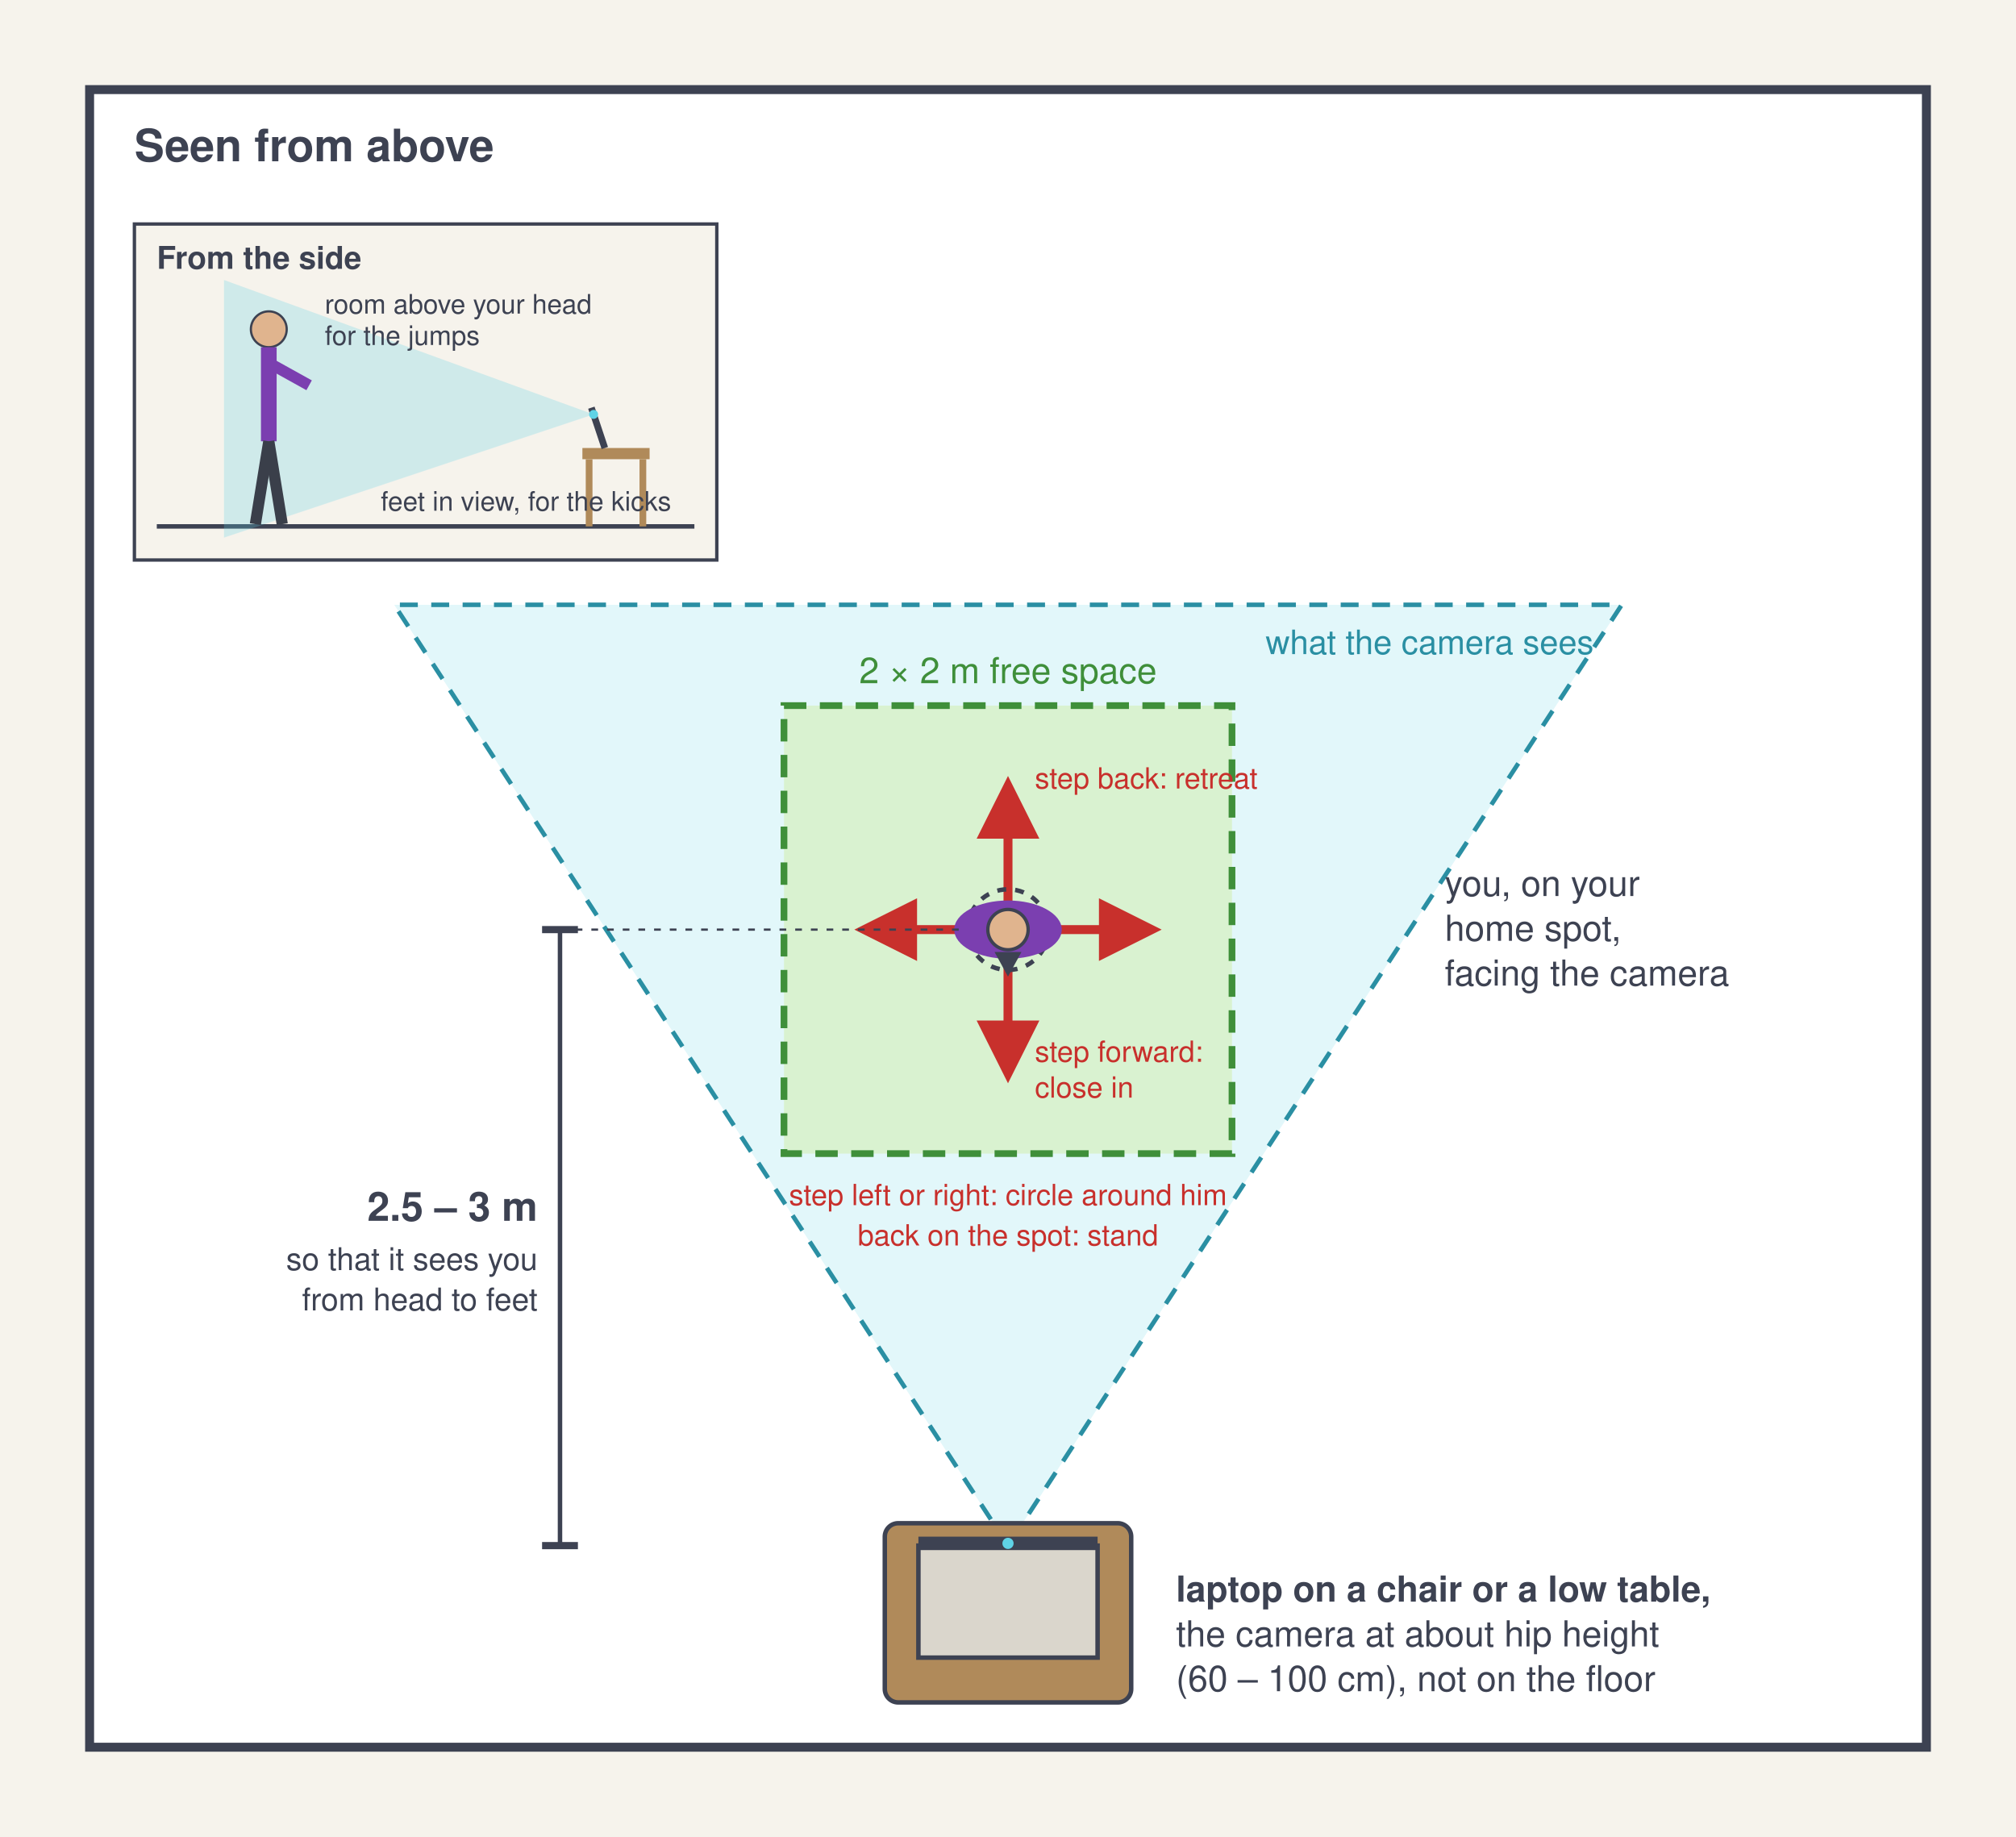
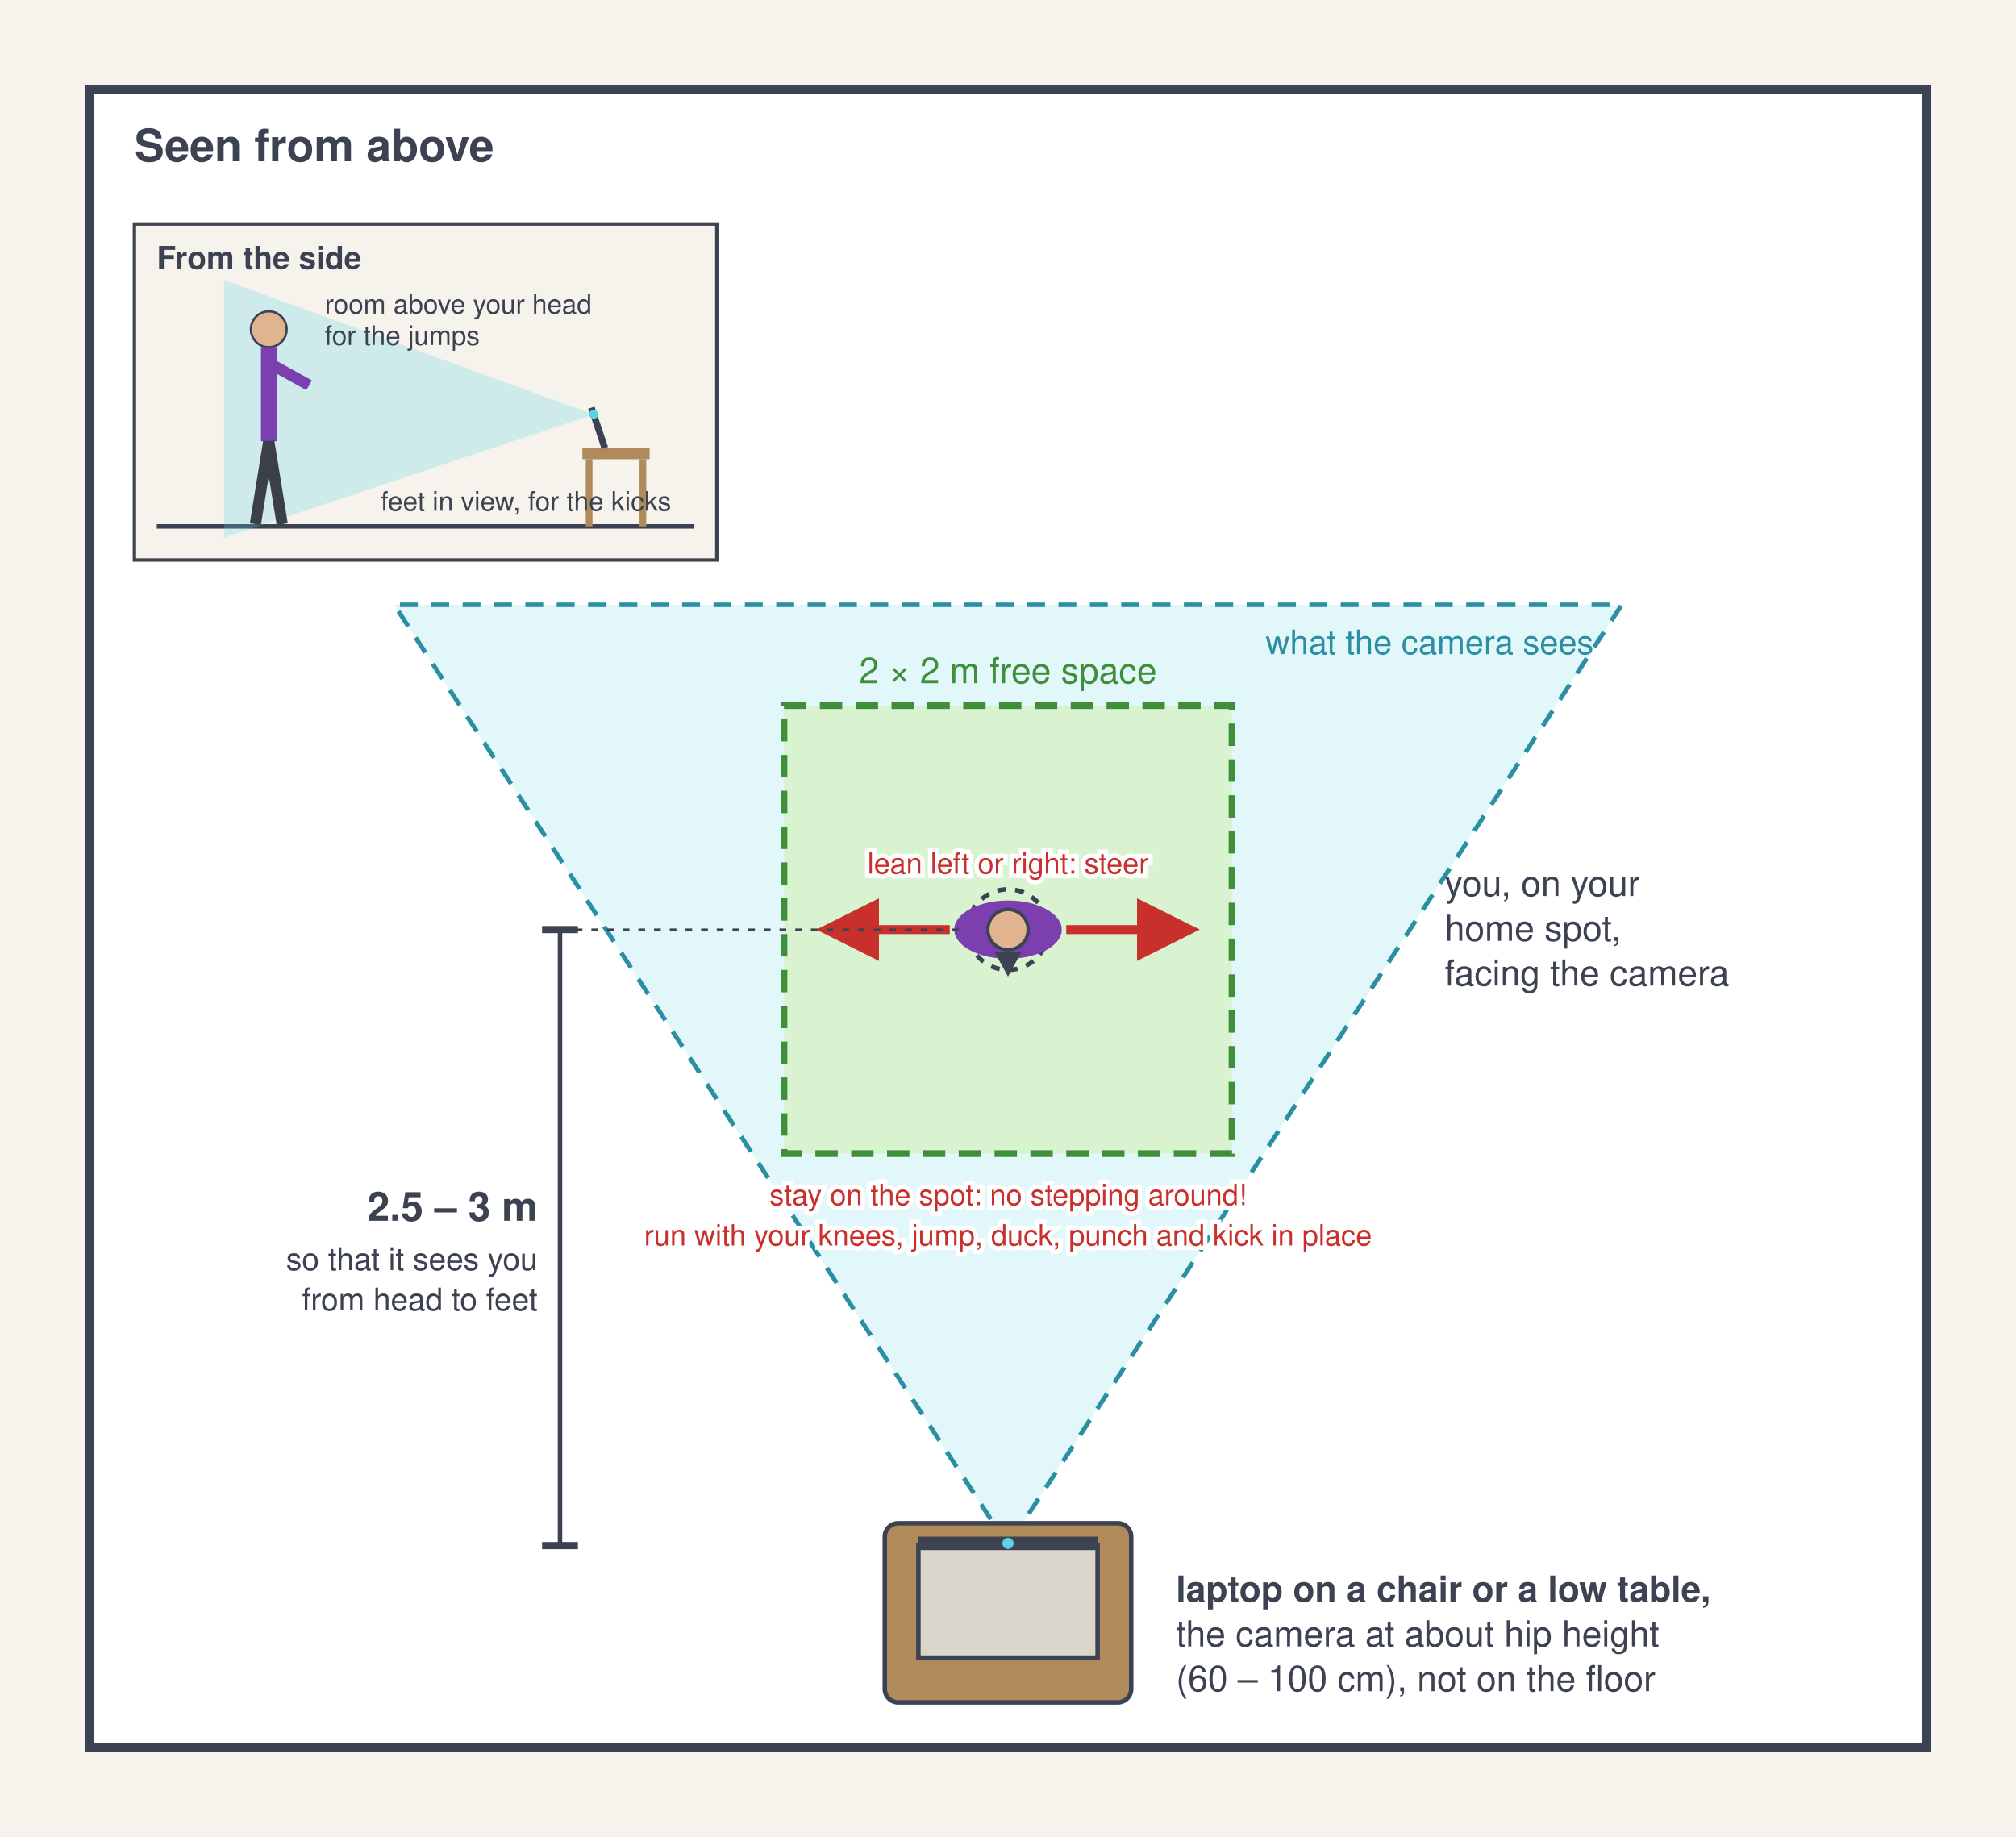
<svg xmlns="http://www.w3.org/2000/svg" width="900" height="820" viewBox="0 0 900 820" font-family="Helvetica, Arial, sans-serif">
  <defs>
    <marker id="arrow" viewBox="0 0 10 10" refX="8" refY="5" markerWidth="7" markerHeight="7" orient="auto-start-reverse">
      <path d="M0,0 L10,5 L0,10 z" fill="#c8302c" />
    </marker>
    <marker id="tick" viewBox="0 0 10 10" refX="5" refY="5" markerWidth="8" markerHeight="8" orient="auto">
      <path d="M5,0 L5,10" stroke="#3d4252" stroke-width="2" />
    </marker>
  </defs>
  <rect x="0" y="0" width="900" height="820" fill="#f6f3ec" />
  <rect x="40" y="40" width="820" height="740" fill="#ffffff" stroke="#3d4252" stroke-width="4" />
  <text x="60" y="72" font-size="20" fill="#3d4252" font-weight="bold">Seen from above</text>
  <polygon points="450,690 176,270 724,270" fill="#5fd3e6" fill-opacity="0.18" stroke="#2a8fa3" stroke-dasharray="8 6" stroke-width="2" />
  <text x="565" y="292" font-size="15" fill="#2a8fa3">what the camera sees</text>
  <rect x="350" y="315" width="200" height="200" fill="#d9f2d0" stroke="#3f8f3a" stroke-width="3" stroke-dasharray="10 6" />
  <text x="450" y="305" font-size="16" fill="#3f8f3a" text-anchor="middle">2 × 2 m free space</text>
-   <line x1="450" y1="415" x2="450" y2="352" stroke="#c8302c" stroke-width="4" marker-end="url(#arrow)" />
-   <line x1="450" y1="415" x2="450" y2="478" stroke="#c8302c" stroke-width="4" marker-end="url(#arrow)" />
-   <line x1="450" y1="415" x2="387" y2="415" stroke="#c8302c" stroke-width="4" marker-end="url(#arrow)" />
-   <line x1="450" y1="415" x2="513" y2="415" stroke="#c8302c" stroke-width="4" marker-end="url(#arrow)" />
-   <text x="462" y="352" font-size="13" fill="#c8302c">step back: retreat</text>
-   <text x="462" y="474" font-size="13" fill="#c8302c">step forward:</text>
-   <text x="462" y="490" font-size="13" fill="#c8302c">close in</text>
-   <text x="450" y="538" font-size="13" fill="#c8302c" text-anchor="middle">step left or right: circle around him</text>
-   <text x="450" y="556" font-size="13" fill="#c8302c" text-anchor="middle">back on the spot: stand</text>
+   <line x1="476" y1="415" x2="530" y2="415" stroke="#c8302c" stroke-width="4" marker-end="url(#arrow)" />
+   <line x1="424" y1="415" x2="370" y2="415" stroke="#c8302c" stroke-width="4" marker-end="url(#arrow)" />
+   <text x="450" y="390" font-size="13" fill="#c8302c" text-anchor="middle" stroke="#ffffff" stroke-width="4" paint-order="stroke">lean left or right: steer</text>
+   <text x="450" y="538" font-size="13" fill="#c8302c" text-anchor="middle" stroke="#ffffff" stroke-width="4" paint-order="stroke">stay on the spot: no stepping around!</text>
+   <text x="450" y="556" font-size="13" fill="#c8302c" text-anchor="middle" stroke="#ffffff" stroke-width="4" paint-order="stroke">run with your knees, jump, duck, punch and kick in place</text>
  <circle cx="450" cy="415" r="18" fill="none" stroke="#3d4252" stroke-width="2" stroke-dasharray="4 4" />
  <ellipse cx="450" cy="415" rx="24" ry="13" fill="#7b3fb0" />
  <circle cx="450" cy="415" r="9" fill="#e0b48e" stroke="#3d4252" stroke-width="1.5" />
  <polygon points="444,425 456,425 450,436" fill="#3d4252" />
  <text x="645" y="400" font-size="16" fill="#3d4252">you, on your</text>
  <text x="645" y="420" font-size="16" fill="#3d4252">home spot,</text>
  <text x="645" y="440" font-size="16" fill="#3d4252">facing the camera</text>
  <line x1="250" y1="415" x2="250" y2="690" stroke="#3d4252" stroke-width="2" marker-start="url(#tick)" marker-end="url(#tick)" />
  <line x1="250" y1="415" x2="430" y2="415" stroke="#3d4252" stroke-width="1" stroke-dasharray="3 4" />
  <text x="240" y="545" font-size="18" fill="#3d4252" text-anchor="end" font-weight="bold">2.5 – 3 m</text>
  <text x="240" y="567" font-size="14" fill="#3d4252" text-anchor="end">so that it sees you</text>
  <text x="240" y="585" font-size="14" fill="#3d4252" text-anchor="end">from head to feet</text>
  <rect x="395" y="680" width="110" height="80" rx="6" fill="#b08a5a" stroke="#3d4252" stroke-width="2" />
  <rect x="410" y="690" width="80" height="50" fill="#dad6cc" stroke="#3d4252" stroke-width="2" />
  <rect x="410" y="686" width="80" height="6" fill="#3d4252" />
  <circle cx="450" cy="689" r="2.5" fill="#5fd3e6" />
  <text x="525" y="715" font-size="16" fill="#3d4252" font-weight="bold">laptop on a chair or a low table,</text>
  <text x="525" y="735" font-size="16" fill="#3d4252">the camera at about hip height</text>
  <text x="525" y="755" font-size="16" fill="#3d4252">(60 – 100 cm), not on the floor</text>
  <g transform="translate(60,100)">
    <rect x="0" y="0" width="260" height="150" fill="#f6f3ec" stroke="#3d4252" stroke-width="1.5" />
    <text x="10" y="20" font-size="14" fill="#3d4252" font-weight="bold">From the side</text>
    <line x1="10" y1="135" x2="250" y2="135" stroke="#3d4252" stroke-width="2" />
    <rect x="200" y="100" width="30" height="5" fill="#b08a5a" />
    <line x1="203" y1="105" x2="203" y2="135" stroke="#b08a5a" stroke-width="3" />
    <line x1="227" y1="105" x2="227" y2="135" stroke="#b08a5a" stroke-width="3" />
    <line x1="210" y1="100" x2="204" y2="82" stroke="#3d4252" stroke-width="3" />
    <circle cx="205" cy="85" r="2" fill="#5fd3e6" />
    <polygon points="205,85 40,25 40,140" fill="#5fd3e6" fill-opacity="0.25" />
    <circle cx="60" cy="47" r="8" fill="#e0b48e" stroke="#3d4252" />
    <line x1="60" y1="55" x2="60" y2="97" stroke="#7b3fb0" stroke-width="7" />
    <line x1="60" y1="97" x2="54" y2="134" stroke="#3a3f4a" stroke-width="5" />
    <line x1="60" y1="97" x2="66" y2="134" stroke="#3a3f4a" stroke-width="5" />
    <line x1="60" y1="62" x2="78" y2="72" stroke="#7b3fb0" stroke-width="5" />
    <text x="85" y="40" font-size="12" fill="#3d4252">room above your head</text>
    <text x="85" y="54" font-size="12" fill="#3d4252">for the jumps</text>
    <text x="110" y="128" font-size="12" fill="#3d4252">feet in view, for the kicks</text>
  </g>
</svg>
